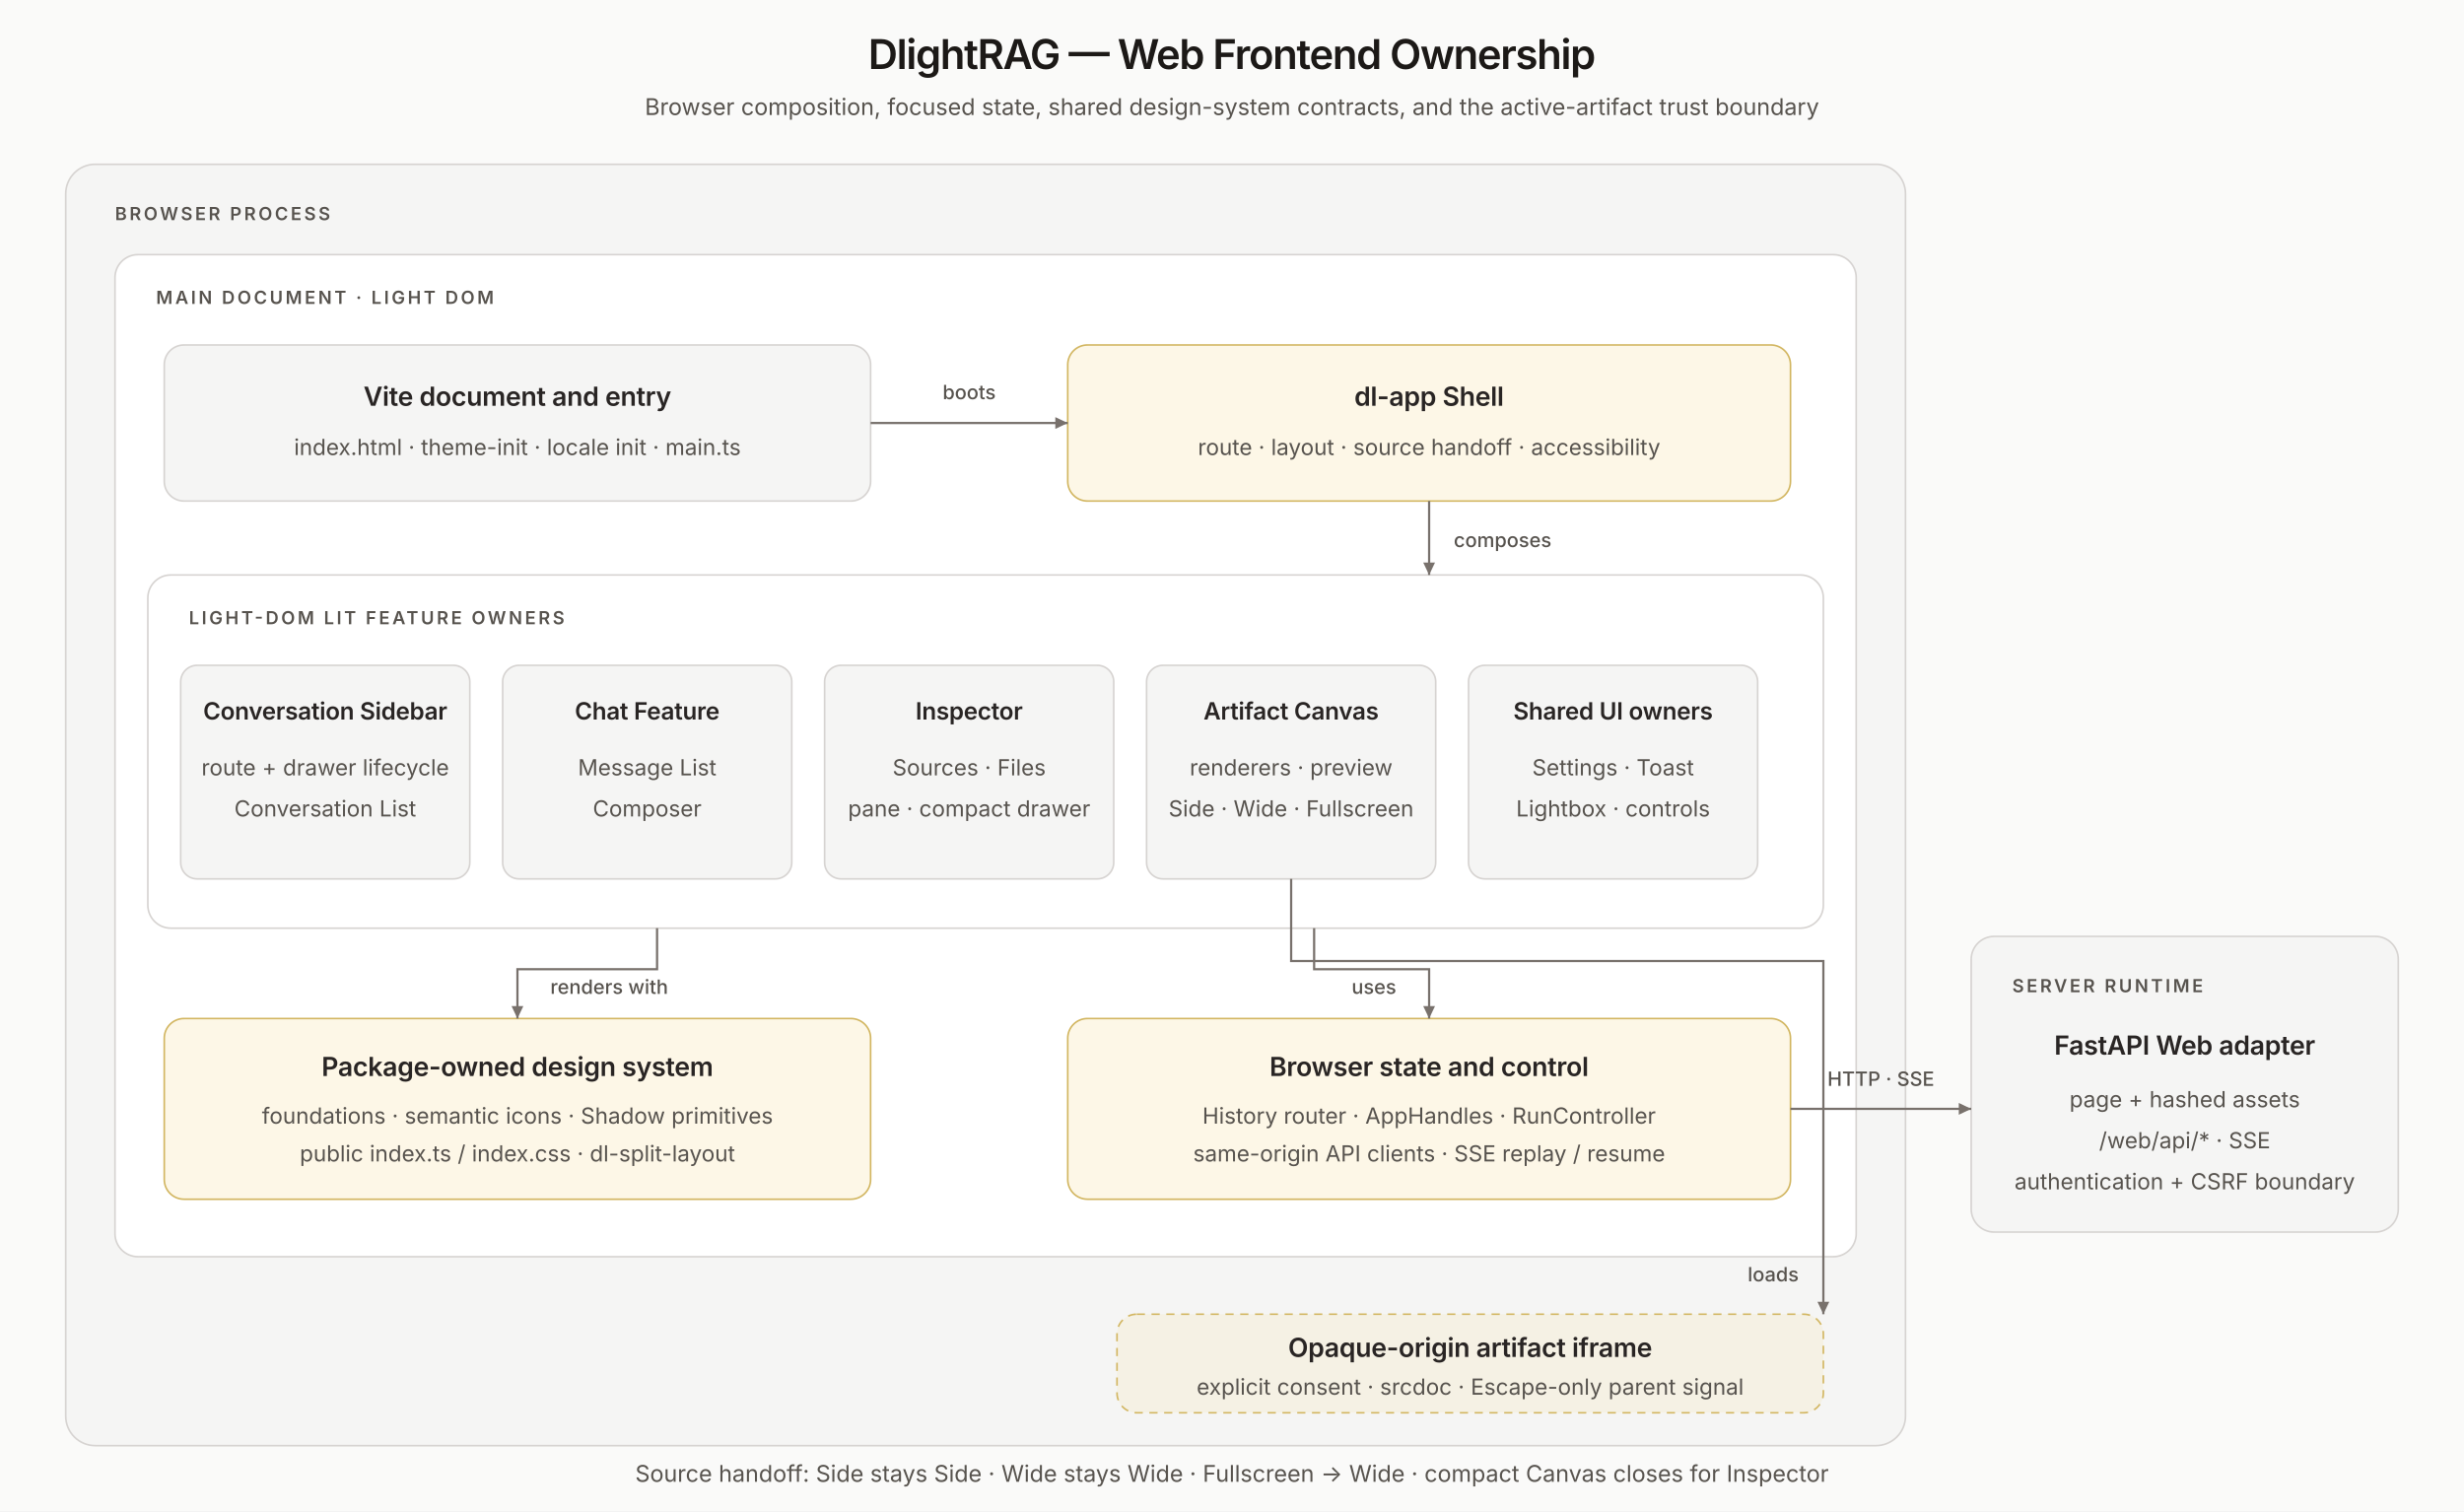
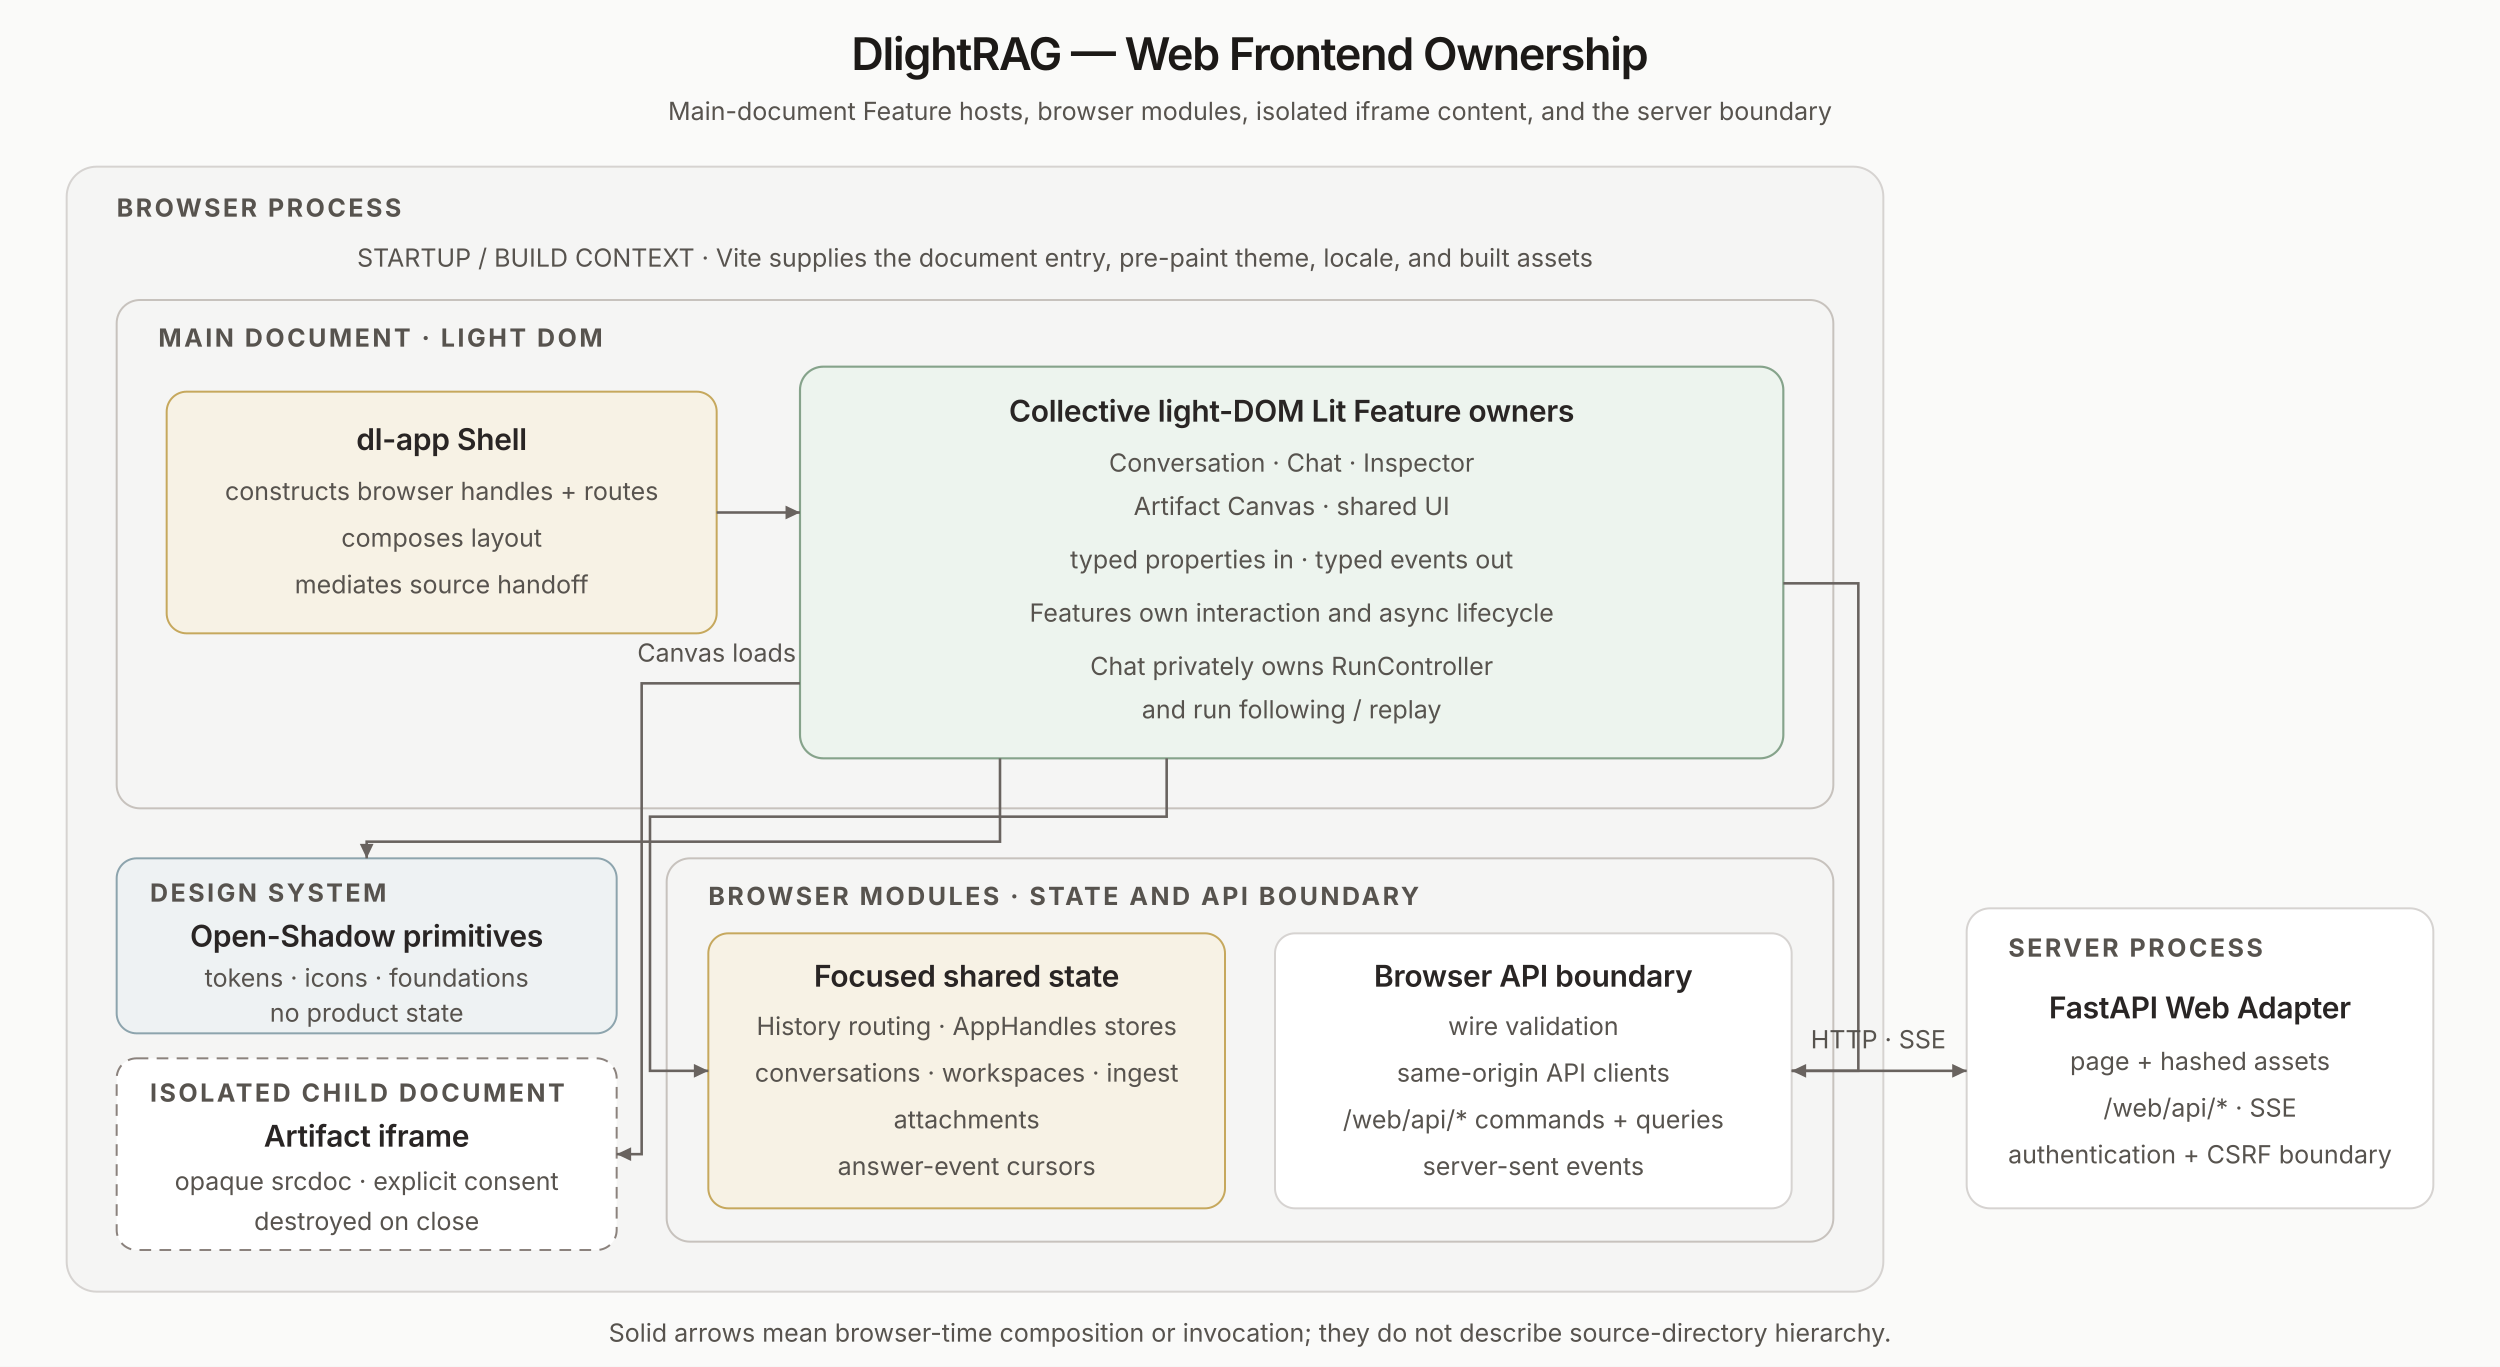
- <svg xmlns="http://www.w3.org/2000/svg" width="1500" height="920" viewBox="0 0 1500 920" role="img" aria-labelledby="title description">
+ <svg xmlns="http://www.w3.org/2000/svg" width="1500" height="820" viewBox="0 0 1500 820" role="img" aria-labelledby="frontend-title frontend-description">
  <defs>
-     <marker id="arrow" viewBox="0 0 10 10" refX="8" refY="5" markerWidth="7" markerHeight="7" orient="auto-start-reverse">
+     <marker id="frontend-arrow" viewBox="0 0 10 10" refX="8" refY="5" markerWidth="7" markerHeight="7" orient="auto">
      <path d="M 0 1.2 L 8 5 L 0 8.8 z" class="arrow-head" />
    </marker>
    <style>
      :root { color-scheme: light dark; }
      .canvas { fill: #fafaf9; }
-       .browser { fill: #f5f5f4; stroke: #d6d3d1; stroke-width: 1; }
-       .document, .feature-group { fill: #fff; stroke: #d6d3d1; stroke-width: 1; }
-       .heading { fill: #1c1917; font: 600 25px ui-sans-serif, system-ui, -apple-system, "Segoe UI", sans-serif; letter-spacing: -0.03em; }
-       .subtitle, .note { fill: #57534e; font: 400 14px ui-sans-serif, system-ui, -apple-system, "Segoe UI", sans-serif; }
-       .group-title { fill: #57534e; font: 600 11px ui-sans-serif, system-ui, -apple-system, "Segoe UI", sans-serif; letter-spacing: 0.14em; }
-       .node-title { fill: #292524; font: 600 16px ui-sans-serif, system-ui, -apple-system, "Segoe UI", sans-serif; letter-spacing: -0.01em; }
-       .small-title { fill: #292524; font: 600 14.5px ui-sans-serif, system-ui, -apple-system, "Segoe UI", sans-serif; letter-spacing: -0.01em; }
-       .node-copy { fill: #57534e; font: 400 13.5px ui-sans-serif, system-ui, -apple-system, "Segoe UI", sans-serif; }
-       .edge-label { fill: #57534e; font: 500 12px ui-sans-serif, system-ui, -apple-system, "Segoe UI", sans-serif; }
-       .entry, .feature, .external { fill: #f5f5f4; stroke: #d6d3d1; stroke-width: 1; }
-       .shell, .state, .design-system { fill: #f7de9d; fill-opacity: 0.24; stroke: #d2b661; stroke-width: 1; }
-       .isolated { fill: #f7de9d; fill-opacity: 0.18; stroke: #d2b661; stroke-width: 1; stroke-dasharray: 5 4; }
-       .edge { fill: none; stroke: #78716c; stroke-width: 1.35; marker-end: url(#arrow); }
-       .arrow-head { fill: #78716c; }
+       .browser { fill: #f5f5f4; stroke: #d6d3d1; stroke-width: 1.2; }
+       .area { fill: none; stroke: #c7c2bd; stroke-width: 1.2; }
+       .node { fill: #fff; stroke: #d6d3d1; stroke-width: 1.2; }
+       .shell, .state { fill: #f7f2e5; stroke: #c6a85d; stroke-width: 1.2; }
+       .features { fill: #edf4ee; stroke: #86a38b; stroke-width: 1.3; }
+       .design { fill: #eef2f3; stroke: #8da4ad; stroke-width: 1.2; }
+       .isolated { fill: #fff; stroke: #8b827d; stroke-width: 1.2; stroke-dasharray: 7 5; }
+       .heading { fill: #1c1917; font: 600 27px ui-sans-serif, system-ui, -apple-system, "Segoe UI", sans-serif; letter-spacing: -0.03em; }
+       .subtitle, .caption, .note, .edge-label { fill: #57534e; font: 400 15px ui-sans-serif, system-ui, -apple-system, "Segoe UI", sans-serif; }
+       .group-title { fill: #57534e; font: 650 15px ui-sans-serif, system-ui, -apple-system, "Segoe UI", sans-serif; letter-spacing: 0.1em; }
+       .node-title { fill: #292524; font: 600 18px ui-sans-serif, system-ui, -apple-system, "Segoe UI", sans-serif; letter-spacing: -0.01em; }
+       .node-copy { fill: #57534e; font: 400 15px ui-sans-serif, system-ui, -apple-system, "Segoe UI", sans-serif; }
+       .edge { fill: none; stroke: #69635f; stroke-width: 1.55; marker-end: url(#frontend-arrow); }
+       .arrow-head { fill: #69635f; }
      @media (prefers-color-scheme: dark) {
        .canvas { fill: #0c0a09; }
        .browser { fill: #1c1917; stroke: #292524; }
-         .document, .feature-group, .entry, .feature, .external { fill: #292524; stroke: #44403c; }
-         .heading, .node-title, .small-title { fill: #f5f5f4; }
-         .subtitle, .note, .edge-label { fill: #a8a29e; }
+         .area { stroke: #57534e; }
+         .node, .isolated { fill: #292524; stroke: #57534e; }
+         .shell, .state { fill: #342e1c; stroke: #8f783f; }
+         .features { fill: #19291d; stroke: #62806a; }
+         .design { fill: #17262b; stroke: #607c86; }
+         .heading, .node-title { fill: #f5f5f4; }
+         .subtitle, .caption, .note, .edge-label { fill: #a8a29e; }
        .group-title, .node-copy { fill: #d6d3d1; }
-         .shell, .state, .design-system { fill: #574a24; fill-opacity: 0.55; stroke: #7e6c37; }
-         .isolated { fill: #574a24; fill-opacity: 0.45; stroke: #7e6c37; }
-         .edge { stroke: #78716c; }
-         .arrow-head { fill: #78716c; }
+         .edge { stroke: #a8a29e; }
+         .arrow-head { fill: #a8a29e; }
      }
    </style>
  </defs>
-   <rect class="canvas" width="1500" height="920" />
+   <rect class="canvas" width="1500" height="820" />
  <text class="heading" x="750" y="42" text-anchor="middle">DlightRAG — Web Frontend Ownership</text>
-   <text class="subtitle" x="750" y="70" text-anchor="middle">Browser composition, focused state, shared design-system contracts, and the active-artifact trust boundary</text>
-   <rect class="browser" x="40" y="100" width="1120" height="780" rx="18" />
-   <text class="group-title" x="70" y="134">BROWSER PROCESS</text>
-   <rect class="document" x="70" y="155" width="1060" height="610" rx="14" />
-   <text class="group-title" x="95" y="185">MAIN DOCUMENT · LIGHT DOM</text>
-   <rect class="entry" x="100" y="210" width="430" height="95" rx="12" />
-   <text class="node-title" x="315" y="247" text-anchor="middle">Vite document and entry</text>
-   <text class="node-copy" x="315" y="277" text-anchor="middle">index.html · theme-init · locale init · main.ts</text>
-   <rect class="shell" x="650" y="210" width="440" height="95" rx="12" />
-   <text class="node-title" x="870" y="247" text-anchor="middle">dl-app Shell</text>
-   <text class="node-copy" x="870" y="277" text-anchor="middle">route · layout · source handoff · accessibility</text>
-   <rect class="feature-group" x="90" y="350" width="1020" height="215" rx="14" />
-   <text class="group-title" x="115" y="380">LIGHT-DOM LIT FEATURE OWNERS</text>
-   <rect class="feature" x="110" y="405" width="176" height="130" rx="10" />
-   <text class="small-title" x="198" y="438" text-anchor="middle">Conversation Sidebar</text>
-   <text class="node-copy" x="198" y="472" text-anchor="middle">route + drawer lifecycle</text>
-   <text class="node-copy" x="198" y="497" text-anchor="middle">Conversation List</text>
-   <rect class="feature" x="306" y="405" width="176" height="130" rx="10" />
-   <text class="small-title" x="394" y="438" text-anchor="middle">Chat Feature</text>
-   <text class="node-copy" x="394" y="472" text-anchor="middle">Message List</text>
-   <text class="node-copy" x="394" y="497" text-anchor="middle">Composer</text>
-   <rect class="feature" x="502" y="405" width="176" height="130" rx="10" />
-   <text class="small-title" x="590" y="438" text-anchor="middle">Inspector</text>
-   <text class="node-copy" x="590" y="472" text-anchor="middle">Sources · Files</text>
-   <text class="node-copy" x="590" y="497" text-anchor="middle">pane · compact drawer</text>
-   <rect class="feature" x="698" y="405" width="176" height="130" rx="10" />
-   <text class="small-title" x="786" y="438" text-anchor="middle">Artifact Canvas</text>
-   <text class="node-copy" x="786" y="472" text-anchor="middle">renderers · preview</text>
-   <text class="node-copy" x="786" y="497" text-anchor="middle">Side · Wide · Fullscreen</text>
-   <rect class="feature" x="894" y="405" width="176" height="130" rx="10" />
-   <text class="small-title" x="982" y="438" text-anchor="middle">Shared UI owners</text>
-   <text class="node-copy" x="982" y="472" text-anchor="middle">Settings · Toast</text>
-   <text class="node-copy" x="982" y="497" text-anchor="middle">Lightbox · controls</text>
-   <rect class="design-system" x="100" y="620" width="430" height="110" rx="12" />
-   <text class="node-title" x="315" y="655" text-anchor="middle">Package-owned design system</text>
-   <text class="node-copy" x="315" y="684" text-anchor="middle">foundations · semantic icons · Shadow primitives</text>
-   <text class="node-copy" x="315" y="707" text-anchor="middle">public index.ts / index.css · dl-split-layout</text>
-   <rect class="state" x="650" y="620" width="440" height="110" rx="12" />
-   <text class="node-title" x="870" y="655" text-anchor="middle">Browser state and control</text>
-   <text class="node-copy" x="870" y="684" text-anchor="middle">History router · AppHandles · RunController</text>
-   <text class="node-copy" x="870" y="707" text-anchor="middle">same-origin API clients · SSE replay / resume</text>
-   <rect class="isolated" x="680" y="800" width="430" height="60" rx="12" />
-   <text class="node-title" x="895" y="826" text-anchor="middle">Opaque-origin artifact iframe</text>
-   <text class="node-copy" x="895" y="849" text-anchor="middle">explicit consent · srcdoc · Escape-only parent signal</text>
-   <rect class="external" x="1200" y="570" width="260" height="180" rx="14" />
-   <text class="group-title" x="1225" y="604">SERVER RUNTIME</text>
-   <text class="node-title" x="1330" y="642" text-anchor="middle">FastAPI Web adapter</text>
-   <text class="node-copy" x="1330" y="674" text-anchor="middle">page + hashed assets</text>
-   <text class="node-copy" x="1330" y="699" text-anchor="middle">/web/api/* · SSE</text>
-   <text class="node-copy" x="1330" y="724" text-anchor="middle">authentication + CSRF boundary</text>
-   <path class="edge" d="M 530 257.5 H 650" />
-   <text class="edge-label" x="590" y="243" text-anchor="middle">boots</text>
-   <path class="edge" d="M 870 305 V 350" />
-   <text class="edge-label" x="885" y="333">composes</text>
-   <path class="edge" d="M 400 565 V 590 H 315 V 620" />
-   <text class="edge-label" x="335" y="605">renders with</text>
-   <path class="edge" d="M 800 565 V 590 H 870 V 620" />
-   <text class="edge-label" x="850" y="605" text-anchor="end">uses</text>
-   <path class="edge" d="M 786 535 V 585 H 1110 V 800" />
-   <text class="edge-label" x="1095" y="780" text-anchor="end">loads</text>
-   <path class="edge" d="M 1090 675 H 1200" />
-   <text class="edge-label" x="1145" y="661" text-anchor="middle">HTTP · SSE</text>
-   <text class="note" x="750" y="902" text-anchor="middle">Source handoff: Side stays Side · Wide stays Wide · Fullscreen → Wide · compact Canvas closes for Inspector</text>
+   <text class="subtitle" x="750" y="72" text-anchor="middle">Main-document Feature hosts, browser modules, isolated iframe content, and the server boundary</text>
+   <rect class="browser" x="40" y="100" width="1090" height="675" rx="18" />
+   <text class="group-title" x="70" y="130">BROWSER PROCESS</text>
+   <text class="caption" x="585" y="160" text-anchor="middle">STARTUP / BUILD CONTEXT · Vite supplies the document entry, pre-paint theme, locale, and built assets</text>
+   <rect class="area" x="70" y="180" width="1030" height="305" rx="14" />
+   <text class="group-title" x="95" y="208">MAIN DOCUMENT · LIGHT DOM</text>
+   <rect class="shell" x="100" y="235" width="330" height="145" rx="12" />
+   <text class="node-title" x="265" y="270" text-anchor="middle">dl-app Shell</text>
+   <text class="node-copy" x="265" y="300" text-anchor="middle">constructs browser handles + routes</text>
+   <text class="node-copy" x="265" y="328" text-anchor="middle">composes layout</text>
+   <text class="node-copy" x="265" y="356" text-anchor="middle">mediates source handoff</text>
+   <rect class="features" x="480" y="220" width="590" height="235" rx="14" />
+   <text class="node-title" x="775" y="253" text-anchor="middle">Collective light-DOM Lit Feature owners</text>
+   <text class="node-copy" x="775" y="283" text-anchor="middle">Conversation · Chat · Inspector</text>
+   <text class="node-copy" x="775" y="309" text-anchor="middle">Artifact Canvas · shared UI</text>
+   <text class="node-copy" x="775" y="341" text-anchor="middle">typed properties in · typed events out</text>
+   <text class="node-copy" x="775" y="373" text-anchor="middle">Features own interaction and async lifecycle</text>
+   <text class="node-copy" x="775" y="405" text-anchor="middle">Chat privately owns RunController</text>
+   <text class="node-copy" x="775" y="431" text-anchor="middle">and run following / replay</text>
+   <rect class="design" x="70" y="515" width="300" height="105" rx="12" />
+   <text class="group-title" x="90" y="541">DESIGN SYSTEM</text>
+   <text class="node-title" x="220" y="568" text-anchor="middle">Open-Shadow primitives</text>
+   <text class="node-copy" x="220" y="592" text-anchor="middle">tokens · icons · foundations</text>
+   <text class="node-copy" x="220" y="613" text-anchor="middle">no product state</text>
+   <rect class="isolated" x="70" y="635" width="300" height="115" rx="12" />
+   <text class="group-title" x="90" y="661">ISOLATED CHILD DOCUMENT</text>
+   <text class="node-title" x="220" y="688" text-anchor="middle">Artifact iframe</text>
+   <text class="node-copy" x="220" y="714" text-anchor="middle">opaque srcdoc · explicit consent</text>
+   <text class="node-copy" x="220" y="738" text-anchor="middle">destroyed on close</text>
+   <rect class="area" x="400" y="515" width="700" height="230" rx="14" />
+   <text class="group-title" x="425" y="543">BROWSER MODULES · STATE AND API BOUNDARY</text>
+   <rect class="state" x="425" y="560" width="310" height="165" rx="12" />
+   <text class="node-title" x="580" y="592" text-anchor="middle">Focused shared state</text>
+   <text class="node-copy" x="580" y="621" text-anchor="middle">History routing · AppHandles stores</text>
+   <text class="node-copy" x="580" y="649" text-anchor="middle">conversations · workspaces · ingest</text>
+   <text class="node-copy" x="580" y="677" text-anchor="middle">attachments</text>
+   <text class="node-copy" x="580" y="705" text-anchor="middle">answer-event cursors</text>
+   <rect class="node" x="765" y="560" width="310" height="165" rx="12" />
+   <text class="node-title" x="920" y="592" text-anchor="middle">Browser API boundary</text>
+   <text class="node-copy" x="920" y="621" text-anchor="middle">wire validation</text>
+   <text class="node-copy" x="920" y="649" text-anchor="middle">same-origin API clients</text>
+   <text class="node-copy" x="920" y="677" text-anchor="middle">/web/api/* commands + queries</text>
+   <text class="node-copy" x="920" y="705" text-anchor="middle">server-sent events</text>
+   <rect class="node" x="1180" y="545" width="280" height="180" rx="14" />
+   <text class="group-title" x="1205" y="574">SERVER PROCESS</text>
+   <text class="node-title" x="1320" y="611" text-anchor="middle">FastAPI Web Adapter</text>
+   <text class="node-copy" x="1320" y="642" text-anchor="middle">page + hashed assets</text>
+   <text class="node-copy" x="1320" y="670" text-anchor="middle">/web/api/* · SSE</text>
+   <text class="node-copy" x="1320" y="698" text-anchor="middle">authentication + CSRF boundary</text>
+   <path class="edge" d="M 430 307.5 H 480" />
+   <path class="edge" d="M 600 455 V 505 H 220 V 515" />
+   <path class="edge" d="M 700 455 V 490 H 390 V 642.5 H 425" />
+   <path class="edge" d="M 1070 350 H 1115 V 642.5 H 1075" />
+   <path class="edge" d="M 480 410 H 385 V 692.5 H 370" />
+   <text class="edge-label" x="430" y="397" text-anchor="middle">Canvas loads</text>
+   <path class="edge" d="M 1075 642.5 H 1180" />
+   <text class="edge-label" x="1127" y="629" text-anchor="middle">HTTP · SSE</text>
+   <text class="note" x="750" y="805" text-anchor="middle">Solid arrows mean browser-time composition or invocation; they do not describe source-directory hierarchy.</text>
</svg>
